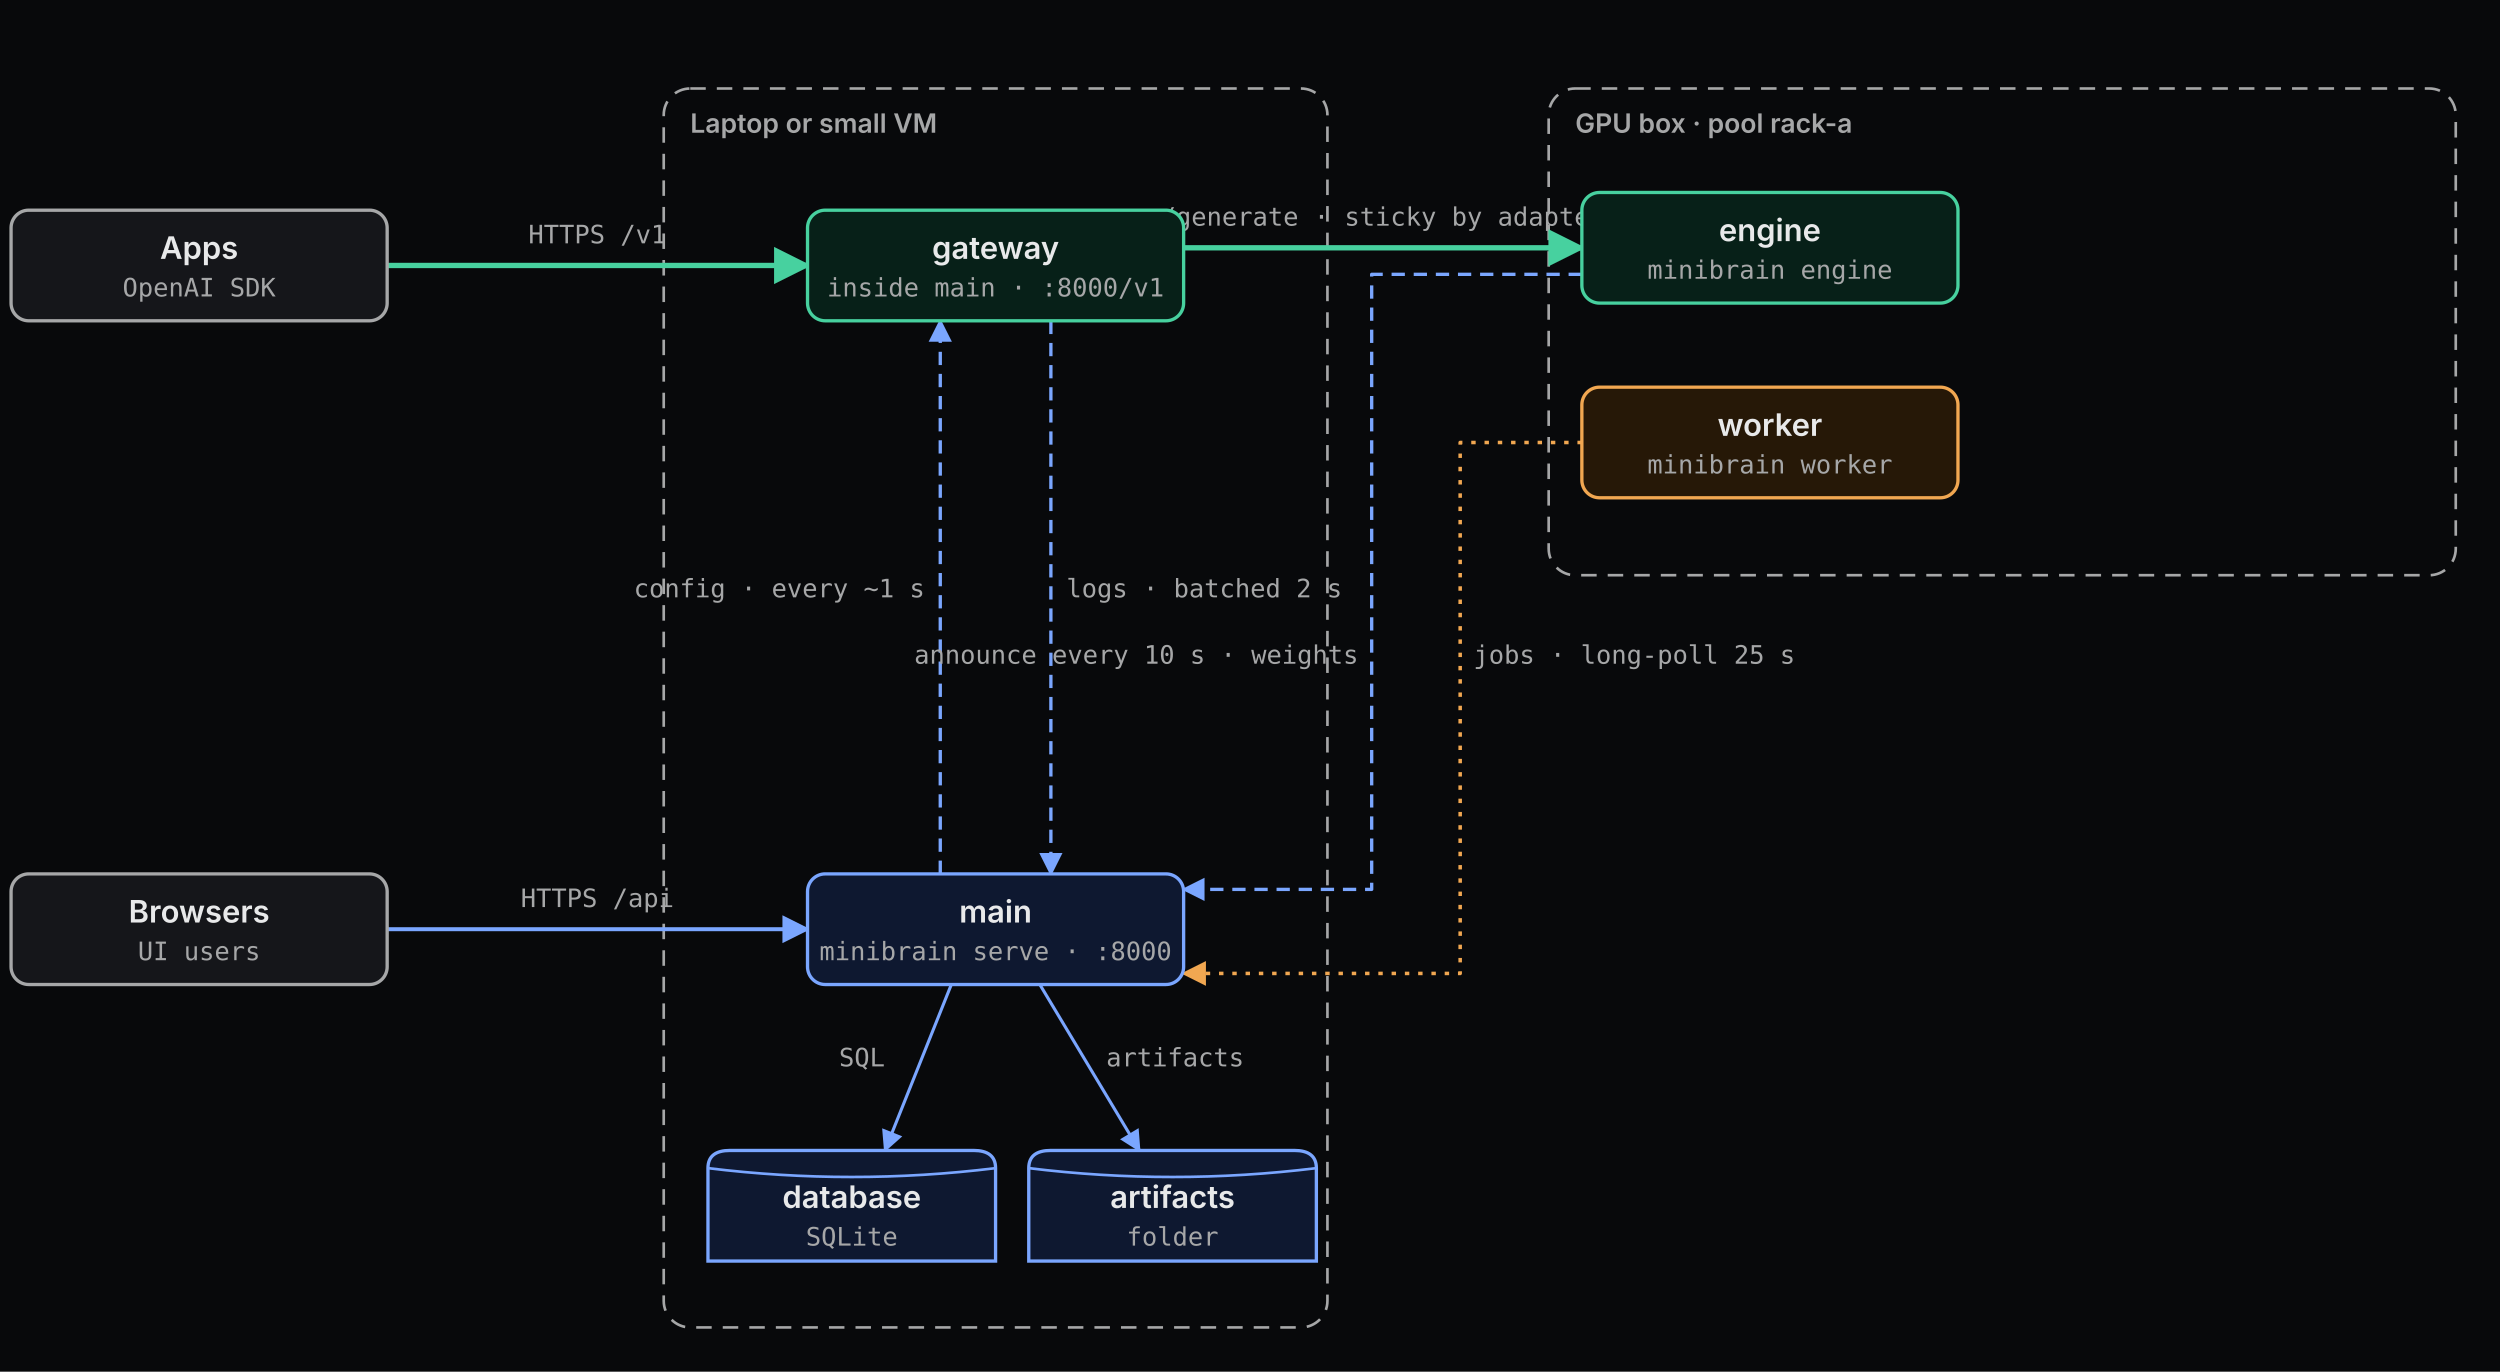
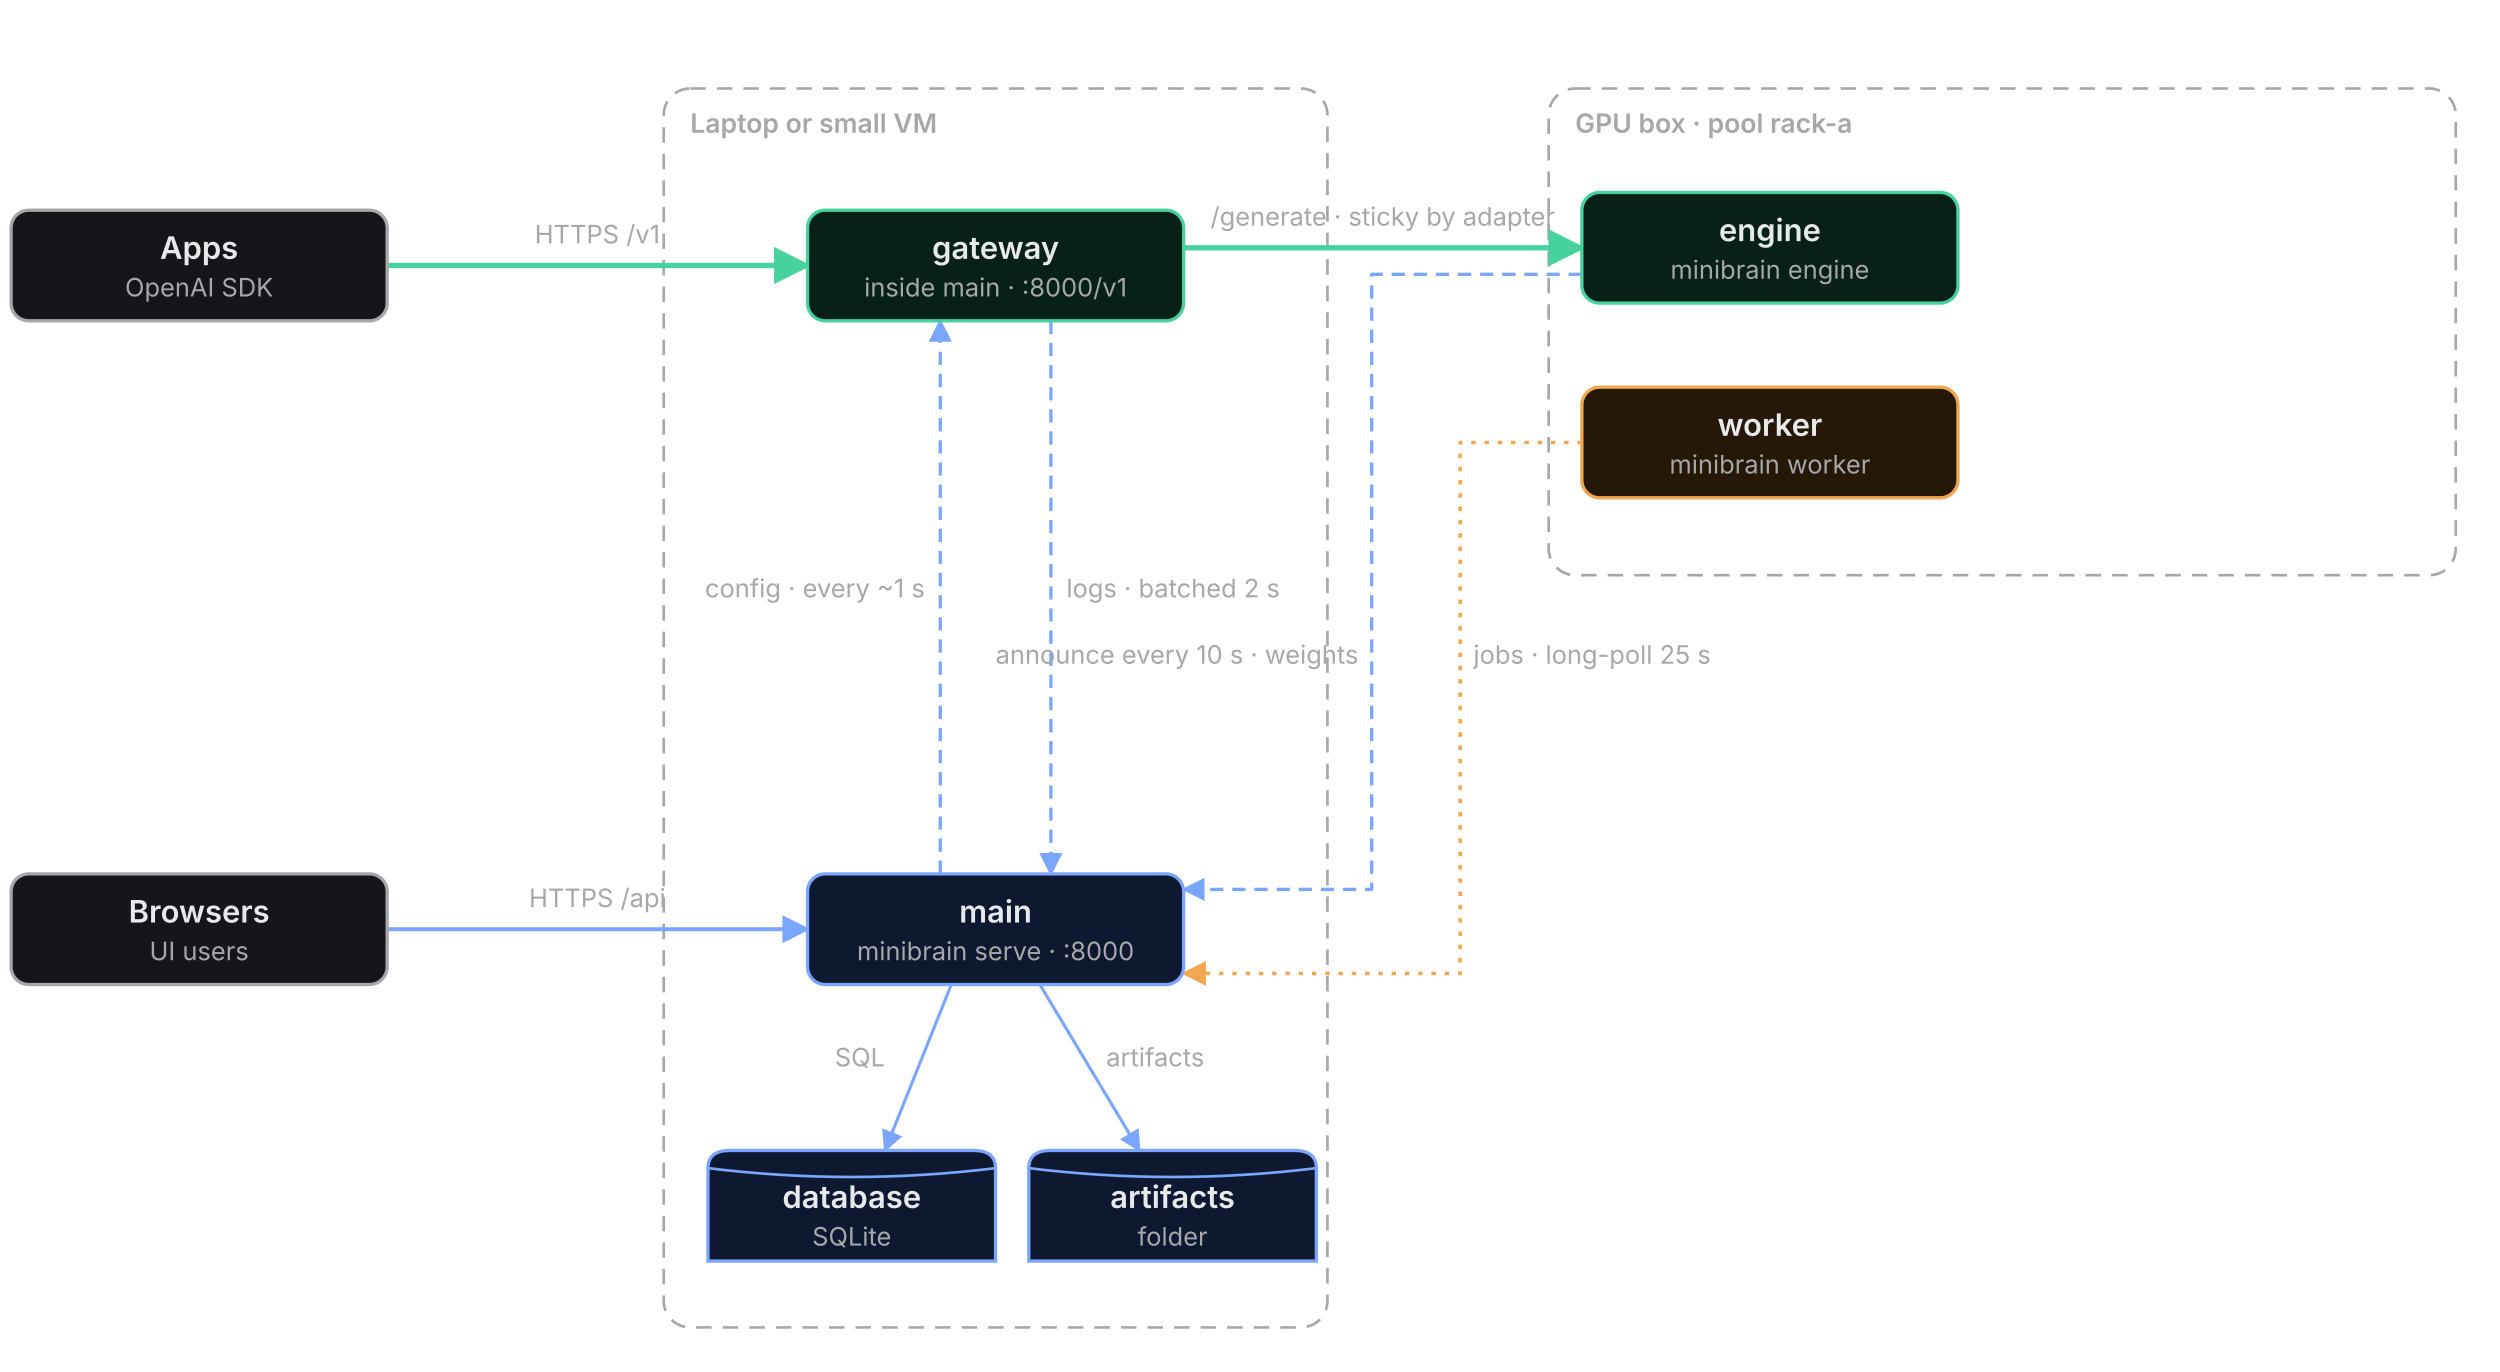
<svg xmlns="http://www.w3.org/2000/svg" width="1130" height="620" viewBox="0 0 1130 620" role="img" aria-label="minibrain roles in the Local main, remote GPUs shape" font-family="Inter, -apple-system, Segoe UI, Helvetica, Arial, sans-serif">
-   <rect width="1130" height="620" fill="#08090b" />
  <defs>
    <marker id="arrow-inference" viewBox="0 0 10 10" refX="9" refY="5" markerWidth="7" markerHeight="7" orient="auto-start-reverse">
      <path d="M0 0 L10 5 L0 10 Z" fill="#47d19f" />
    </marker>
    <marker id="arrow-ui" viewBox="0 0 10 10" refX="9" refY="5" markerWidth="7" markerHeight="7" orient="auto-start-reverse">
      <path d="M0 0 L10 5 L0 10 Z" fill="#7aa6ff" />
    </marker>
    <marker id="arrow-config" viewBox="0 0 10 10" refX="9" refY="5" markerWidth="7" markerHeight="7" orient="auto-start-reverse">
      <path d="M0 0 L10 5 L0 10 Z" fill="#7aa6ff" />
    </marker>
    <marker id="arrow-jobs" viewBox="0 0 10 10" refX="9" refY="5" markerWidth="7" markerHeight="7" orient="auto-start-reverse">
      <path d="M0 0 L10 5 L0 10 Z" fill="#f1a751" />
    </marker>
    <marker id="arrow-data" viewBox="0 0 10 10" refX="9" refY="5" markerWidth="7" markerHeight="7" orient="auto-start-reverse">
      <path d="M0 0 L10 5 L0 10 Z" fill="#7aa6ff" />
    </marker>
    <marker id="arrow-down" viewBox="0 0 10 10" refX="9" refY="5" markerWidth="7" markerHeight="7" orient="auto-start-reverse">
      <path d="M0 0 L10 5 L0 10 Z" fill="#ff7b6e" />
    </marker>
  </defs>
  <rect x="300" y="40" width="300" height="560" rx="12" fill="none" stroke="#a6a7a8" stroke-width="1.2" stroke-dasharray="7 5" />
  <text x="312" y="60" font-size="12" font-weight="600" fill="#a6a7a8">Laptop or small VM</text>
  <rect x="700" y="40" width="410" height="220" rx="12" fill="none" stroke="#a6a7a8" stroke-width="1.2" stroke-dasharray="7 5" />
  <text x="712" y="60" font-size="12" font-weight="600" fill="#a6a7a8">GPU box · pool rack-a</text>
  <polyline class="fade" points="175,120 365,120" fill="none" stroke="#47d19f" stroke-width="2.4" stroke-dasharray="" stroke-linejoin="round" marker-end="url(#arrow-inference)" opacity="1" />
-   <text class="fade" x="270" y="110" font-size="11.5" font-family="JetBrains Mono, ui-monospace, Menlo, Consolas, monospace" text-anchor="middle" fill="#a6a7a8" opacity="1">HTTPS /v1</text>
+   <text class="fade" x="270" y="110" font-size="11.5" font-family="Inter, -apple-system, Segoe UI, Helvetica, Arial, sans-serif" text-anchor="middle" fill="#a6a7a8" opacity="1">HTTPS /v1</text>
  <polyline class="fade" points="175,420 365,420" fill="none" stroke="#7aa6ff" stroke-width="1.8" stroke-dasharray="" stroke-linejoin="round" marker-end="url(#arrow-ui)" opacity="1" />
-   <text class="fade" x="270" y="410" font-size="11.5" font-family="JetBrains Mono, ui-monospace, Menlo, Consolas, monospace" text-anchor="middle" fill="#a6a7a8" opacity="1">HTTPS /api</text>
+   <text class="fade" x="270" y="410" font-size="11.5" font-family="Inter, -apple-system, Segoe UI, Helvetica, Arial, sans-serif" text-anchor="middle" fill="#a6a7a8" opacity="1">HTTPS /api</text>
  <polyline class="fade" points="425,395 425,145" fill="none" stroke="#7aa6ff" stroke-width="1.5" stroke-dasharray="6 4" stroke-linejoin="round" marker-end="url(#arrow-config)" opacity="1" />
-   <text class="fade" x="418" y="270" font-size="11.5" font-family="JetBrains Mono, ui-monospace, Menlo, Consolas, monospace" text-anchor="end" fill="#a6a7a8" opacity="1">config · every ~1 s</text>
+   <text class="fade" x="418" y="270" font-size="11.5" font-family="Inter, -apple-system, Segoe UI, Helvetica, Arial, sans-serif" text-anchor="end" fill="#a6a7a8" opacity="1">config · every ~1 s</text>
  <polyline class="fade" points="475,145 475,395" fill="none" stroke="#7aa6ff" stroke-width="1.5" stroke-dasharray="6 4" stroke-linejoin="round" marker-end="url(#arrow-config)" opacity="1" />
-   <text class="fade" x="482" y="270" font-size="11.5" font-family="JetBrains Mono, ui-monospace, Menlo, Consolas, monospace" text-anchor="start" fill="#a6a7a8" opacity="1">logs · batched 2 s</text>
+   <text class="fade" x="482" y="270" font-size="11.5" font-family="Inter, -apple-system, Segoe UI, Helvetica, Arial, sans-serif" text-anchor="start" fill="#a6a7a8" opacity="1">logs · batched 2 s</text>
  <polyline class="fade" points="535,112 715,112" fill="none" stroke="#47d19f" stroke-width="2.4" stroke-dasharray="" stroke-linejoin="round" marker-end="url(#arrow-inference)" opacity="1" />
-   <text class="fade" x="625" y="102" font-size="11.5" font-family="JetBrains Mono, ui-monospace, Menlo, Consolas, monospace" text-anchor="middle" fill="#a6a7a8" opacity="1">/generate · sticky by adapter</text>
+   <text class="fade" x="625" y="102" font-size="11.5" font-family="Inter, -apple-system, Segoe UI, Helvetica, Arial, sans-serif" text-anchor="middle" fill="#a6a7a8" opacity="1">/generate · sticky by adapter</text>
  <polyline class="fade" points="715,124 620,124 620,402 535,402" fill="none" stroke="#7aa6ff" stroke-width="1.5" stroke-dasharray="6 4" stroke-linejoin="round" marker-end="url(#arrow-config)" opacity="1" />
-   <text class="fade" x="614" y="300" font-size="11.5" font-family="JetBrains Mono, ui-monospace, Menlo, Consolas, monospace" text-anchor="end" fill="#a6a7a8" opacity="1">announce every 10 s · weights</text>
+   <text class="fade" x="614" y="300" font-size="11.5" font-family="Inter, -apple-system, Segoe UI, Helvetica, Arial, sans-serif" text-anchor="end" fill="#a6a7a8" opacity="1">announce every 10 s · weights</text>
  <polyline class="fade" points="715,200 660,200 660,440 535,440" fill="none" stroke="#f1a751" stroke-width="1.6" stroke-dasharray="2 4" stroke-linejoin="round" marker-end="url(#arrow-jobs)" opacity="1" />
-   <text class="fade" x="666" y="300" font-size="11.5" font-family="JetBrains Mono, ui-monospace, Menlo, Consolas, monospace" text-anchor="start" fill="#a6a7a8" opacity="1">jobs · long-poll 25 s</text>
+   <text class="fade" x="666" y="300" font-size="11.5" font-family="Inter, -apple-system, Segoe UI, Helvetica, Arial, sans-serif" text-anchor="start" fill="#a6a7a8" opacity="1">jobs · long-poll 25 s</text>
  <polyline class="fade" points="430,445 400,520" fill="none" stroke="#7aa6ff" stroke-width="1.4" stroke-dasharray="" stroke-linejoin="round" marker-end="url(#arrow-data)" opacity="1" />
-   <text class="fade" x="400" y="482" font-size="11.5" font-family="JetBrains Mono, ui-monospace, Menlo, Consolas, monospace" text-anchor="end" fill="#a6a7a8" opacity="1">SQL</text>
+   <text class="fade" x="400" y="482" font-size="11.5" font-family="Inter, -apple-system, Segoe UI, Helvetica, Arial, sans-serif" text-anchor="end" fill="#a6a7a8" opacity="1">SQL</text>
  <polyline class="fade" points="470,445 515,520" fill="none" stroke="#7aa6ff" stroke-width="1.4" stroke-dasharray="" stroke-linejoin="round" marker-end="url(#arrow-data)" opacity="1" />
-   <text class="fade" x="500" y="482" font-size="11.5" font-family="JetBrains Mono, ui-monospace, Menlo, Consolas, monospace" text-anchor="start" fill="#a6a7a8" opacity="1">artifacts</text>
+   <text class="fade" x="500" y="482" font-size="11.5" font-family="Inter, -apple-system, Segoe UI, Helvetica, Arial, sans-serif" text-anchor="start" fill="#a6a7a8" opacity="1">artifacts</text>
  <g opacity="1">
    <rect x="5" y="95" width="170" height="50" rx="8" fill="#15161a" stroke="#a6a7a8" stroke-width="1.5" stroke-dasharray="" />
    <text x="90" y="117" text-anchor="middle" font-size="14" font-weight="600" fill="#e8e9ea">Apps</text>
-     <text x="90" y="134" text-anchor="middle" font-size="11.5" font-family="JetBrains Mono, ui-monospace, Menlo, Consolas, monospace" fill="#a6a7a8">OpenAI SDK</text>
+     <text x="90" y="134" text-anchor="middle" font-size="11.5" font-family="Inter, -apple-system, Segoe UI, Helvetica, Arial, sans-serif" fill="#a6a7a8">OpenAI SDK</text>
  </g>
  <g opacity="1">
    <rect x="5" y="395" width="170" height="50" rx="8" fill="#15161a" stroke="#a6a7a8" stroke-width="1.5" stroke-dasharray="" />
    <text x="90" y="417" text-anchor="middle" font-size="14" font-weight="600" fill="#e8e9ea">Browsers</text>
-     <text x="90" y="434" text-anchor="middle" font-size="11.5" font-family="JetBrains Mono, ui-monospace, Menlo, Consolas, monospace" fill="#a6a7a8">UI users</text>
+     <text x="90" y="434" text-anchor="middle" font-size="11.5" font-family="Inter, -apple-system, Segoe UI, Helvetica, Arial, sans-serif" fill="#a6a7a8">UI users</text>
  </g>
  <g opacity="1">
    <rect x="365" y="95" width="170" height="50" rx="8" fill="#072018" stroke="#47d19f" stroke-width="1.5" stroke-dasharray="" />
    <text x="450" y="117" text-anchor="middle" font-size="14" font-weight="600" fill="#e8e9ea">gateway</text>
-     <text x="450" y="134" text-anchor="middle" font-size="11.5" font-family="JetBrains Mono, ui-monospace, Menlo, Consolas, monospace" fill="#a6a7a8">inside main · :8000/v1</text>
+     <text x="450" y="134" text-anchor="middle" font-size="11.5" font-family="Inter, -apple-system, Segoe UI, Helvetica, Arial, sans-serif" fill="#a6a7a8">inside main · :8000/v1</text>
  </g>
  <g opacity="1">
    <rect x="365" y="395" width="170" height="50" rx="8" fill="#0e1830" stroke="#7aa6ff" stroke-width="1.5" stroke-dasharray="" />
    <text x="450" y="417" text-anchor="middle" font-size="14" font-weight="600" fill="#e8e9ea">main</text>
-     <text x="450" y="434" text-anchor="middle" font-size="11.5" font-family="JetBrains Mono, ui-monospace, Menlo, Consolas, monospace" fill="#a6a7a8">minibrain serve · :8000</text>
+     <text x="450" y="434" text-anchor="middle" font-size="11.5" font-family="Inter, -apple-system, Segoe UI, Helvetica, Arial, sans-serif" fill="#a6a7a8">minibrain serve · :8000</text>
  </g>
  <g opacity="1">
    <path d="M320 528 Q320 520 330 520 L440 520 Q450 520 450 528 L450 570 L320 570 Z" fill="#0e1830" stroke="#7aa6ff" stroke-width="1.5" />
    <path d="M320 528 Q385 536 450 528" fill="none" stroke="#7aa6ff" stroke-width="1.2" />
    <text x="385" y="546" text-anchor="middle" font-size="14" font-weight="600" fill="#e8e9ea">database</text>
-     <text x="385" y="563" text-anchor="middle" font-size="11.5" font-family="JetBrains Mono, ui-monospace, Menlo, Consolas, monospace" fill="#a6a7a8">SQLite</text>
+     <text x="385" y="563" text-anchor="middle" font-size="11.5" font-family="Inter, -apple-system, Segoe UI, Helvetica, Arial, sans-serif" fill="#a6a7a8">SQLite</text>
  </g>
  <g opacity="1">
    <path d="M465 528 Q465 520 475 520 L585 520 Q595 520 595 528 L595 570 L465 570 Z" fill="#0e1830" stroke="#7aa6ff" stroke-width="1.5" />
    <path d="M465 528 Q530 536 595 528" fill="none" stroke="#7aa6ff" stroke-width="1.2" />
    <text x="530" y="546" text-anchor="middle" font-size="14" font-weight="600" fill="#e8e9ea">artifacts</text>
-     <text x="530" y="563" text-anchor="middle" font-size="11.5" font-family="JetBrains Mono, ui-monospace, Menlo, Consolas, monospace" fill="#a6a7a8">folder</text>
+     <text x="530" y="563" text-anchor="middle" font-size="11.5" font-family="Inter, -apple-system, Segoe UI, Helvetica, Arial, sans-serif" fill="#a6a7a8">folder</text>
  </g>
  <g opacity="1">
    <rect x="715" y="87" width="170" height="50" rx="8" fill="#072018" stroke="#47d19f" stroke-width="1.5" stroke-dasharray="" />
    <text x="800" y="109" text-anchor="middle" font-size="14" font-weight="600" fill="#e8e9ea">engine</text>
-     <text x="800" y="126" text-anchor="middle" font-size="11.5" font-family="JetBrains Mono, ui-monospace, Menlo, Consolas, monospace" fill="#a6a7a8">minibrain engine</text>
+     <text x="800" y="126" text-anchor="middle" font-size="11.5" font-family="Inter, -apple-system, Segoe UI, Helvetica, Arial, sans-serif" fill="#a6a7a8">minibrain engine</text>
  </g>
  <g opacity="1">
    <rect x="715" y="175" width="170" height="50" rx="8" fill="#261807" stroke="#f1a751" stroke-width="1.5" stroke-dasharray="" />
    <text x="800" y="197" text-anchor="middle" font-size="14" font-weight="600" fill="#e8e9ea">worker</text>
-     <text x="800" y="214" text-anchor="middle" font-size="11.5" font-family="JetBrains Mono, ui-monospace, Menlo, Consolas, monospace" fill="#a6a7a8">minibrain worker</text>
+     <text x="800" y="214" text-anchor="middle" font-size="11.5" font-family="Inter, -apple-system, Segoe UI, Helvetica, Arial, sans-serif" fill="#a6a7a8">minibrain worker</text>
  </g>
</svg>
